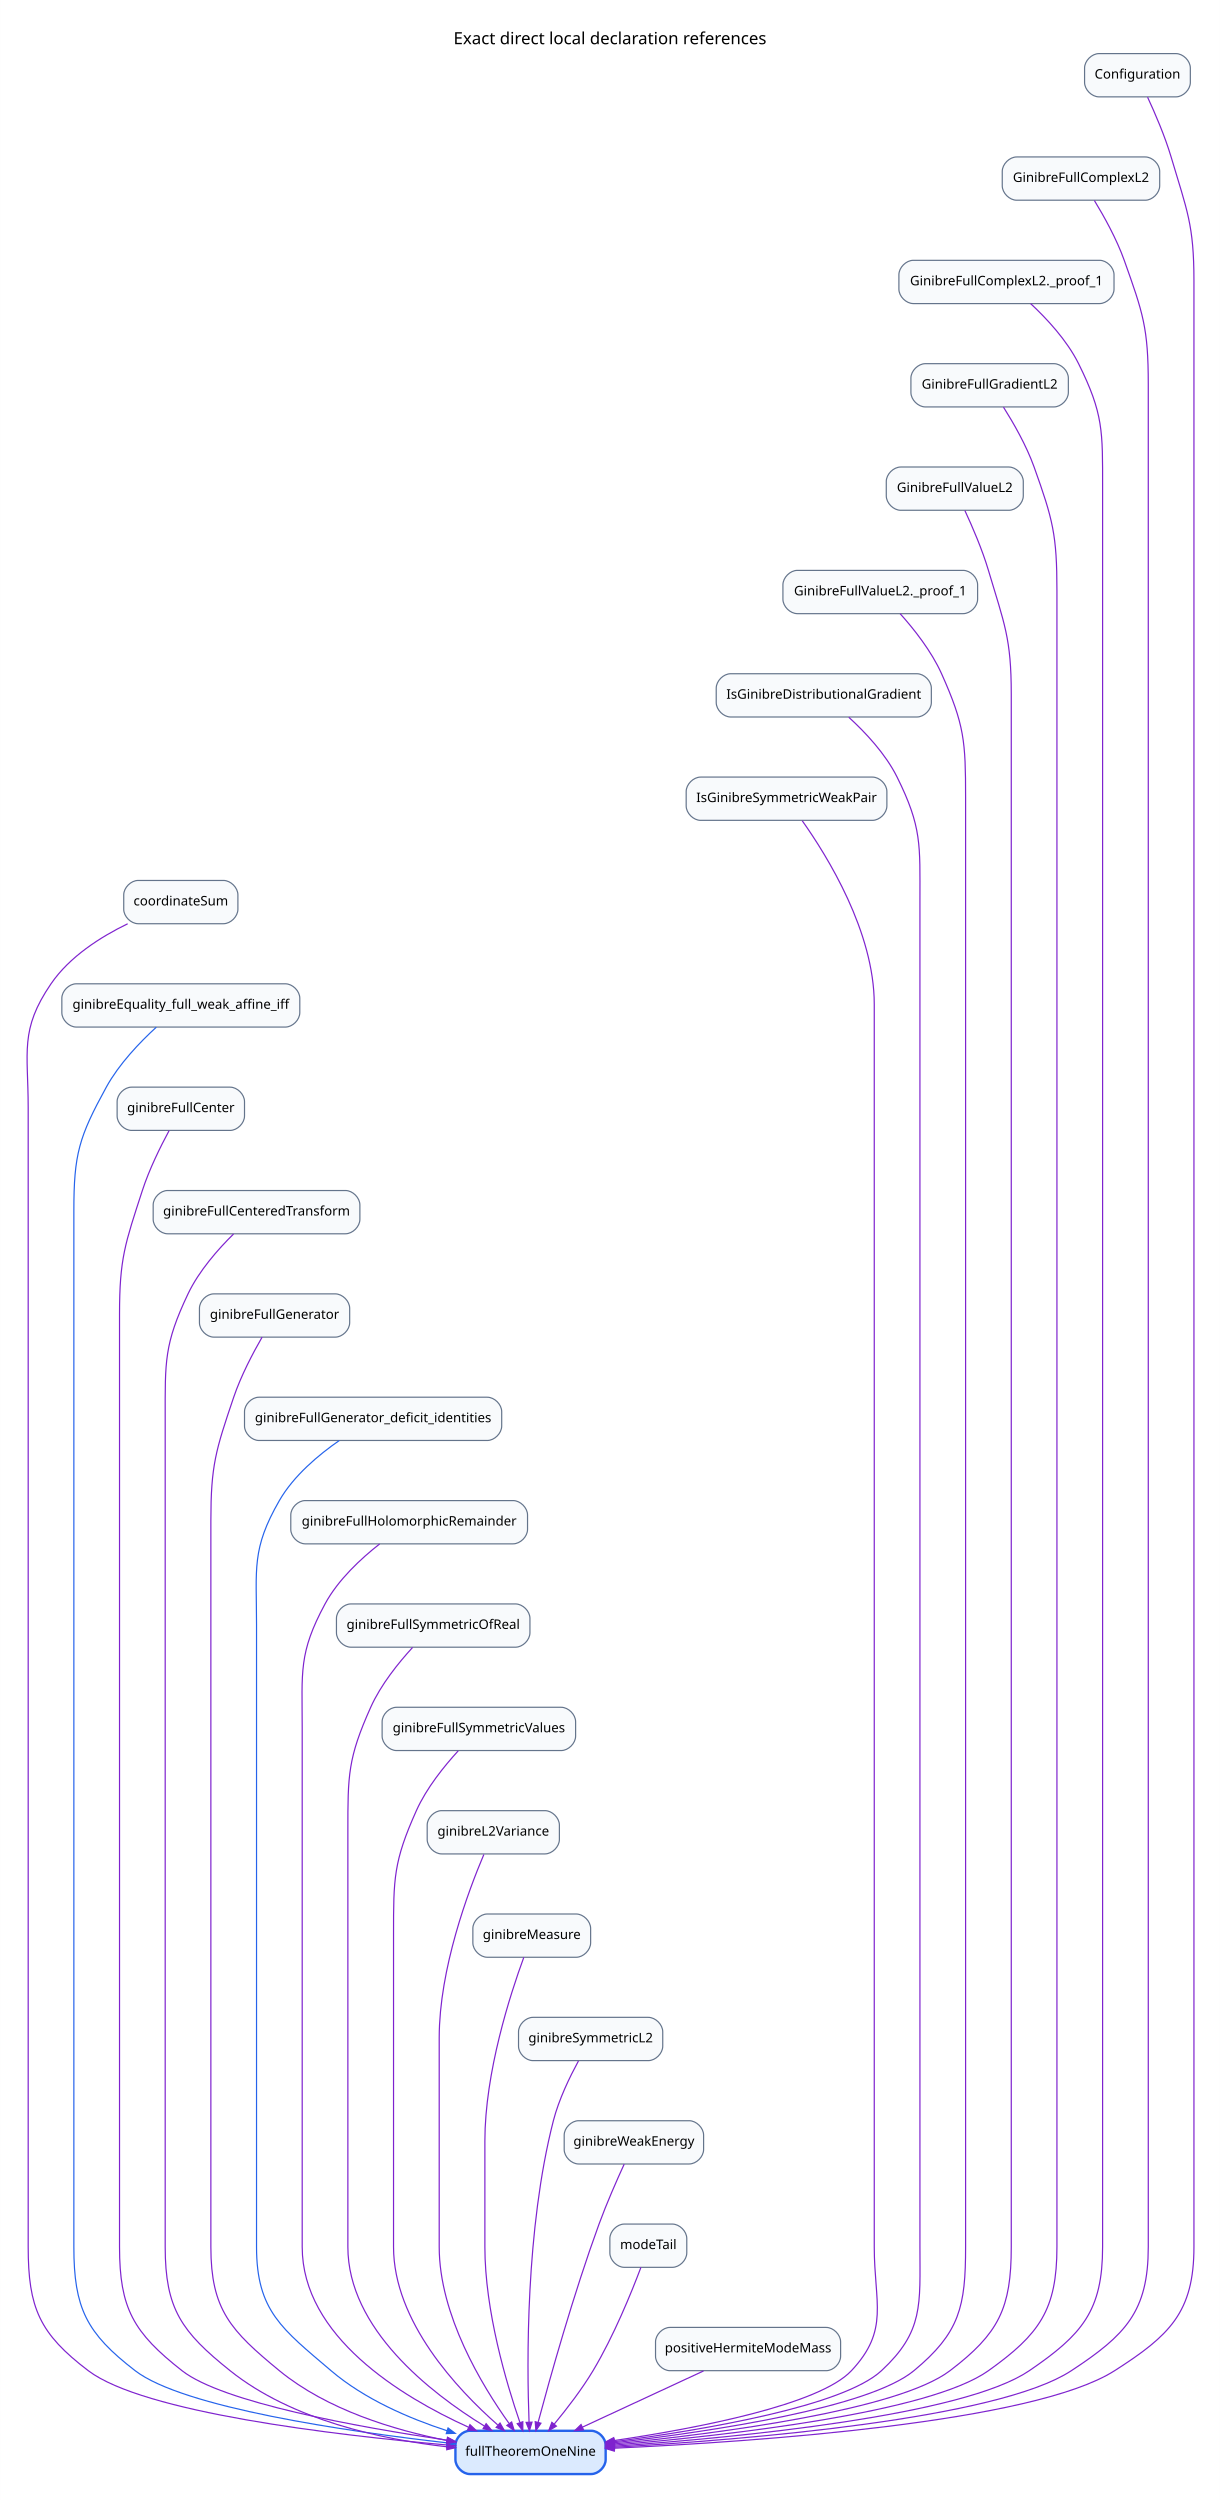
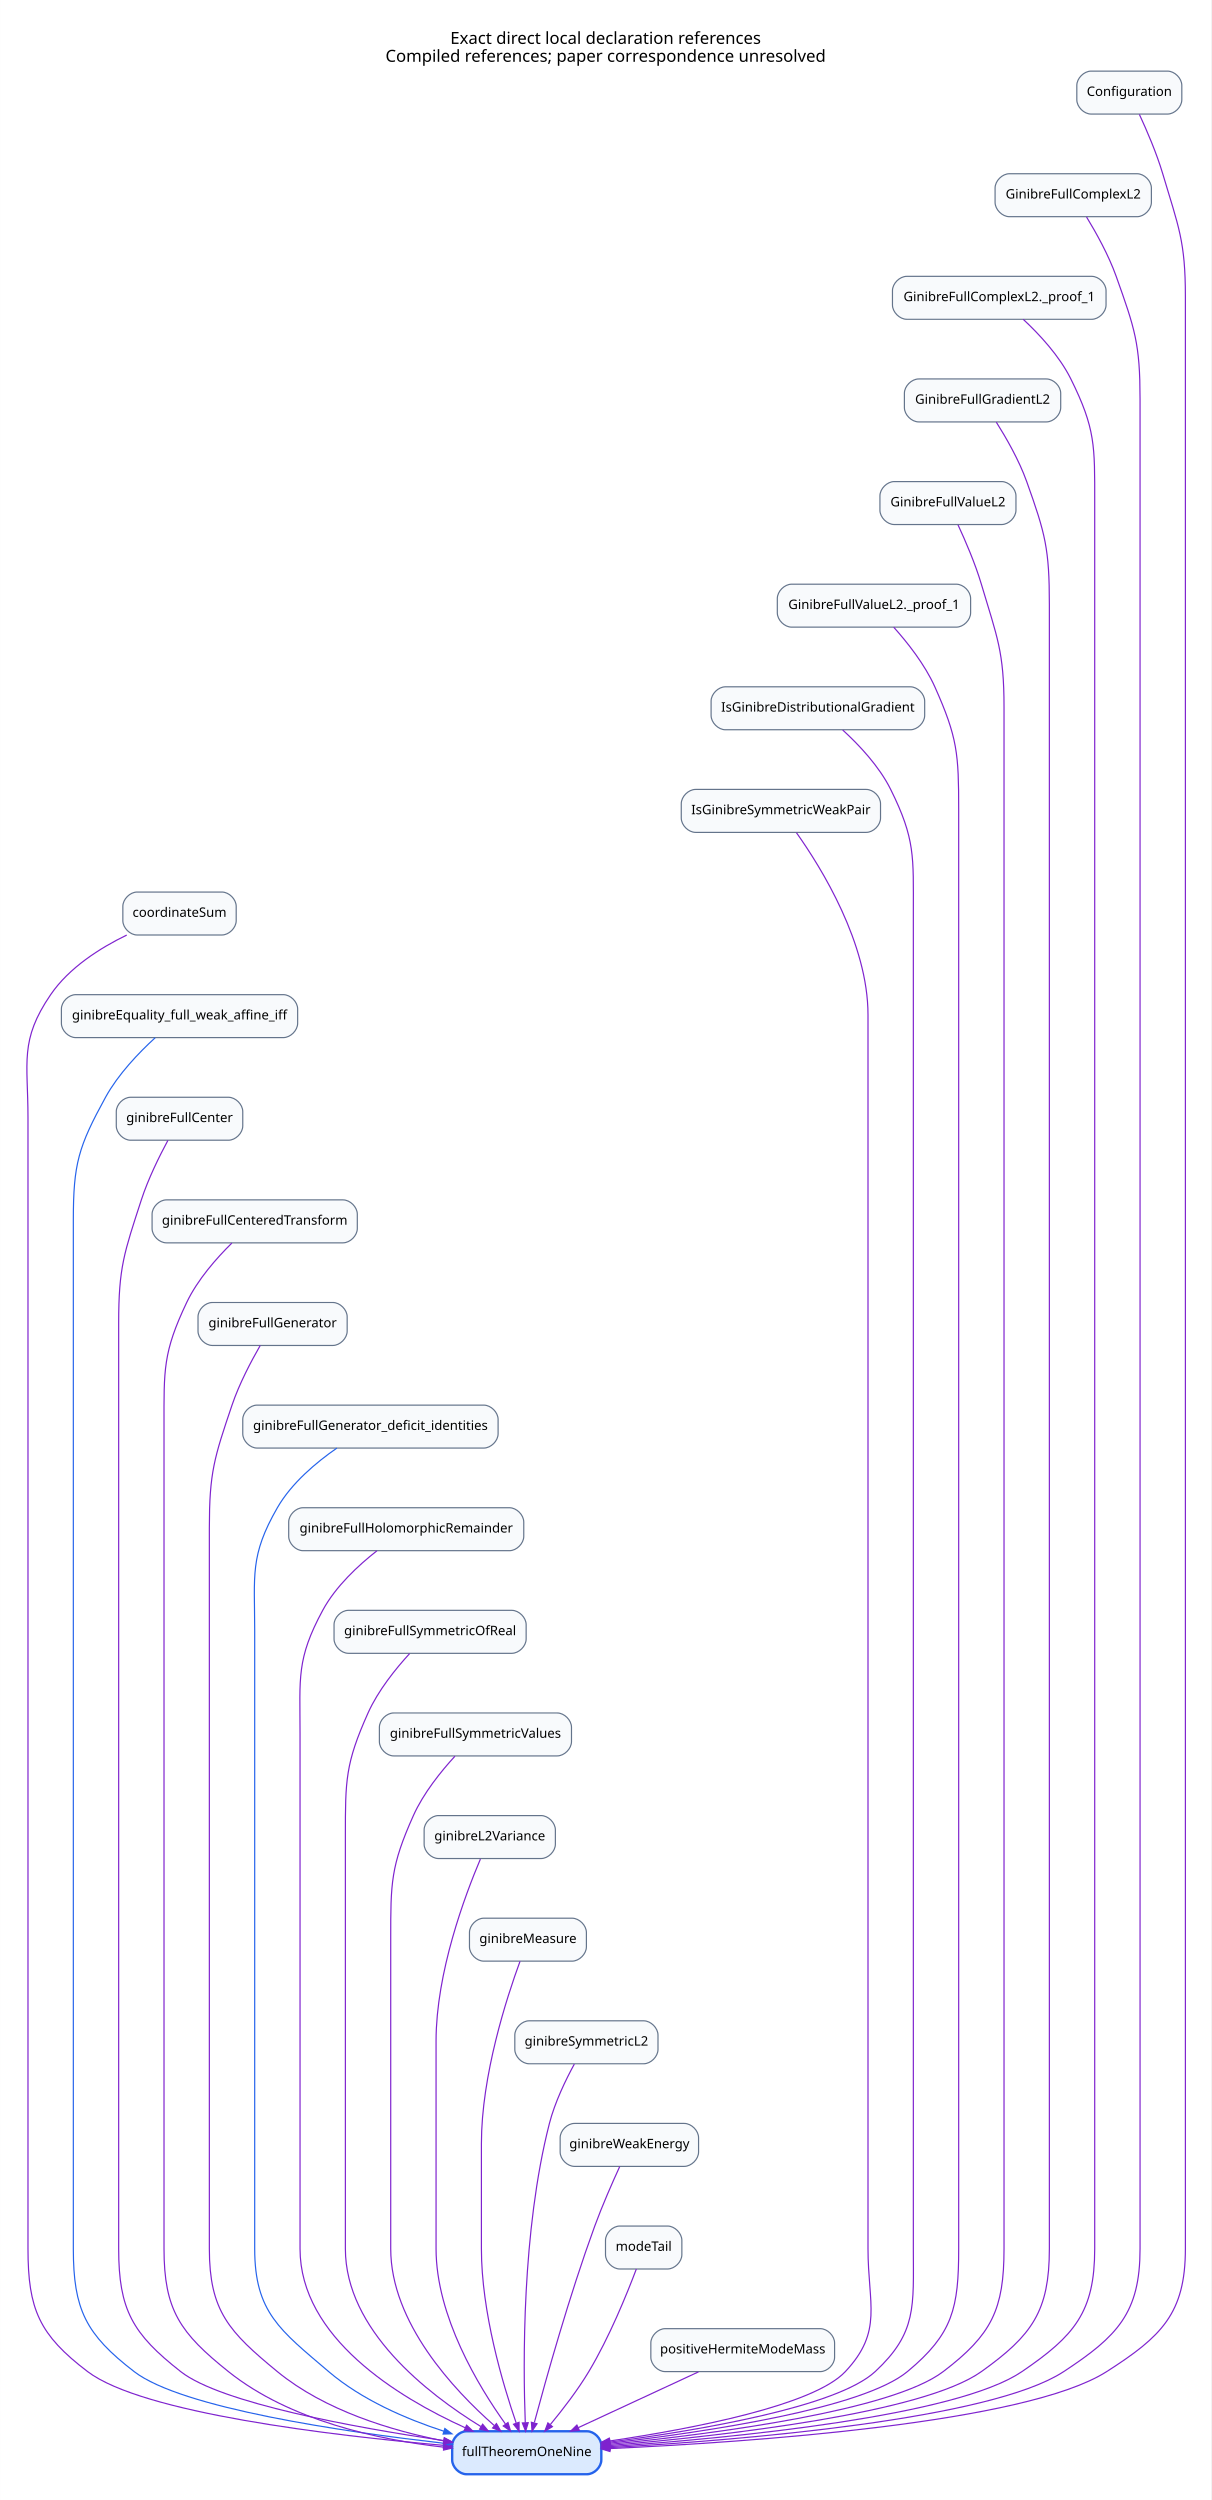
- <svg xmlns="http://www.w3.org/2000/svg" xmlns:xlink="http://www.w3.org/1999/xlink" width="1015pt" height="2080pt" viewBox="0.00 0.00 1015.01 2080.20">
-   <g id="graph0" class="graph" transform="scale(1 1) rotate(0) translate(21.6 2058.6)">
-     <polygon fill="white" stroke="transparent" points="-21.6,21.6 -21.6,-2058.6 993.41,-2058.6 993.41,21.6 -21.6,21.6" />
-     <text text-anchor="middle" x="485.91" y="-2021.8" font-family="sans-serif" font-size="14.00">Exact direct local declaration references</text>
+ <svg xmlns="http://www.w3.org/2000/svg" xmlns:xlink="http://www.w3.org/1999/xlink" width="1015pt" height="2095pt" viewBox="0.00 0.00 1015.01 2095.20">
+   <g id="graph0" class="graph" transform="scale(1 1) rotate(0) translate(21.6 2073.6)">
+     <polygon fill="white" stroke="transparent" points="-21.6,21.6 -21.6,-2073.6 993.41,-2073.6 993.41,21.6 -21.6,21.6" />
+     <text text-anchor="middle" x="485.91" y="-2036.8" font-family="sans-serif" font-size="14.00">Exact direct local declaration references</text>
+     <text text-anchor="middle" x="485.91" y="-2021.8" font-family="sans-serif" font-size="14.00">Compiled references; paper correspondence unresolved</text>
    <g id="node1" class="node">
      <path fill="#f8fafc" stroke="#64748b" d="M956.81,-2014C956.81,-2014 892.81,-2014 892.81,-2014 886.81,-2014 880.81,-2008 880.81,-2002 880.81,-2002 880.81,-1990 880.81,-1990 880.81,-1984 886.81,-1978 892.81,-1978 892.81,-1978 956.81,-1978 956.81,-1978 962.81,-1978 968.81,-1984 968.81,-1990 968.81,-1990 968.81,-2002 968.81,-2002 968.81,-2008 962.81,-2014 956.81,-2014" />
      <text text-anchor="middle" x="924.81" y="-1993.2" font-family="sans-serif" font-size="11.00">Configuration</text>
    </g>
    <g id="node2" class="node">
      <path fill="#f8fafc" stroke="#64748b" d="M931.31,-1928C931.31,-1928 824.31,-1928 824.31,-1928 818.31,-1928 812.31,-1922 812.31,-1916 812.31,-1916 812.31,-1904 812.31,-1904 812.31,-1898 818.31,-1892 824.31,-1892 824.31,-1892 931.31,-1892 931.31,-1892 937.31,-1892 943.31,-1898 943.31,-1904 943.31,-1904 943.31,-1916 943.31,-1916 943.31,-1922 937.31,-1928 931.31,-1928" />
      <text text-anchor="middle" x="877.81" y="-1907.2" font-family="sans-serif" font-size="11.00">GinibreFullComplexL2</text>
    </g>
    <g id="node10" class="node">
      <path fill="#dbeafe" stroke="#2563eb" stroke-width="2" d="M470.31,-36C470.31,-36 369.31,-36 369.31,-36 363.31,-36 357.31,-30 357.31,-24 357.31,-24 357.31,-12 357.31,-12 357.31,-6 363.31,0 369.31,0 369.31,0 470.31,0 470.31,0 476.31,0 482.31,-6 482.31,-12 482.31,-12 482.31,-24 482.31,-24 482.31,-30 476.31,-36 470.31,-36" />
      <text text-anchor="middle" x="419.81" y="-15.2" font-family="sans-serif" font-size="11.00">fullTheoremOneNine</text>
    </g>
    <g id="edge1" class="edge">
      <g id="a_edge1">
        <a xlink:title="both">
          <path fill="none" stroke="#7e22ce" d="M933.23,-1977.74C939.42,-1964.42 947.64,-1945.4 952.81,-1928 966.08,-1883.38 971.81,-1871.55 971.81,-1825 971.81,-1825 971.81,-1825 971.81,-189 971.81,-134.63 951.62,-115.29 905.81,-86 838.25,-42.79 607.12,-26.9 489.61,-21.51" />
          <polygon fill="#7e22ce" stroke="#7e22ce" points="489.49,-19.06 482.38,-21.19 489.27,-23.95 489.49,-19.06" />
        </a>
      </g>
    </g>
    <g id="node3" class="node">
      <path fill="#f8fafc" stroke="#64748b" d="M893.31,-1842C893.31,-1842 738.31,-1842 738.31,-1842 732.31,-1842 726.31,-1836 726.31,-1830 726.31,-1830 726.31,-1818 726.31,-1818 726.31,-1812 732.31,-1806 738.31,-1806 738.31,-1806 893.31,-1806 893.31,-1806 899.31,-1806 905.31,-1812 905.31,-1818 905.31,-1818 905.31,-1830 905.31,-1830 905.31,-1836 899.31,-1842 893.31,-1842" />
      <text text-anchor="middle" x="815.81" y="-1821.2" font-family="sans-serif" font-size="11.00">GinibreFullComplexL2._proof_1</text>
    </g>
    <g id="edge2" class="edge">
      <g id="a_edge2">
        <a xlink:title="both">
          <path fill="none" stroke="#7e22ce" d="M888.96,-1891.76C896.98,-1878.61 907.47,-1859.79 913.81,-1842 929.47,-1798.07 933.81,-1785.63 933.81,-1739 933.81,-1739 933.81,-1739 933.81,-189 933.81,-135.1 914.85,-115.59 869.81,-86 808.61,-45.79 599.97,-28.68 489.6,-22.3" />
          <polygon fill="#7e22ce" stroke="#7e22ce" points="489.6,-19.85 482.47,-21.9 489.32,-24.74 489.6,-19.85" />
        </a>
      </g>
    </g>
    <g id="node4" class="node">
      <path fill="#f8fafc" stroke="#64748b" d="M855.31,-1756C855.31,-1756 748.31,-1756 748.31,-1756 742.31,-1756 736.31,-1750 736.31,-1744 736.31,-1744 736.31,-1732 736.31,-1732 736.31,-1726 742.31,-1720 748.31,-1720 748.31,-1720 855.31,-1720 855.31,-1720 861.31,-1720 867.31,-1726 867.31,-1732 867.31,-1732 867.31,-1744 867.31,-1744 867.31,-1750 861.31,-1756 855.31,-1756" />
      <text text-anchor="middle" x="801.81" y="-1735.2" font-family="sans-serif" font-size="11.00">GinibreFullGradientL2</text>
    </g>
    <g id="edge3" class="edge">
      <g id="a_edge3">
        <a xlink:title="both">
          <path fill="none" stroke="#7e22ce" d="M835.9,-1805.99C849.3,-1793.52 866.16,-1775.44 875.81,-1756 896.56,-1714.24 895.81,-1699.63 895.81,-1653 895.81,-1653 895.81,-1653 895.81,-189 895.81,-135.8 878.78,-115.96 834.81,-86 779.89,-48.58 593.06,-30.49 489.82,-23.17" />
          <polygon fill="#7e22ce" stroke="#7e22ce" points="489.68,-20.7 482.53,-22.66 489.34,-25.59 489.68,-20.7" />
        </a>
      </g>
    </g>
    <g id="node5" class="node">
      <path fill="#f8fafc" stroke="#64748b" d="M817.81,-1670C817.81,-1670 727.81,-1670 727.81,-1670 721.81,-1670 715.81,-1664 715.81,-1658 715.81,-1658 715.81,-1646 715.81,-1646 715.81,-1640 721.81,-1634 727.81,-1634 727.81,-1634 817.81,-1634 817.81,-1634 823.81,-1634 829.81,-1640 829.81,-1646 829.81,-1646 829.81,-1658 829.81,-1658 829.81,-1664 823.81,-1670 817.81,-1670" />
      <text text-anchor="middle" x="772.81" y="-1649.2" font-family="sans-serif" font-size="11.00">GinibreFullValueL2</text>
    </g>
    <g id="edge4" class="edge">
      <g id="a_edge4">
        <a xlink:title="both">
          <path fill="none" stroke="#7e22ce" d="M813.33,-1719.82C821.62,-1706.7 832.41,-1687.89 838.81,-1670 854.49,-1626.17 857.81,-1613.55 857.81,-1567 857.81,-1567 857.81,-1567 857.81,-189 857.81,-136.68 843.4,-116.39 800.81,-86 751.94,-51.13 585.52,-32.29 489.56,-24.09" />
          <polygon fill="#7e22ce" stroke="#7e22ce" points="489.67,-21.64 482.49,-23.5 489.26,-26.53 489.67,-21.64" />
        </a>
      </g>
    </g>
    <g id="node6" class="node">
      <path fill="#f8fafc" stroke="#64748b" d="M779.81,-1584C779.81,-1584 641.81,-1584 641.81,-1584 635.81,-1584 629.81,-1578 629.81,-1572 629.81,-1572 629.81,-1560 629.81,-1560 629.81,-1554 635.81,-1548 641.81,-1548 641.81,-1548 779.81,-1548 779.81,-1548 785.81,-1548 791.81,-1554 791.81,-1560 791.81,-1560 791.81,-1572 791.81,-1572 791.81,-1578 785.81,-1584 779.81,-1584" />
      <text text-anchor="middle" x="710.81" y="-1563.2" font-family="sans-serif" font-size="11.00">GinibreFullValueL2._proof_1</text>
    </g>
    <g id="edge5" class="edge">
      <g id="a_edge5">
        <a xlink:title="both">
          <path fill="none" stroke="#7e22ce" d="M781.23,-1633.74C787.42,-1620.42 795.64,-1601.4 800.81,-1584 814.08,-1539.38 819.81,-1527.55 819.81,-1481 819.81,-1481 819.81,-1481 819.81,-189 819.81,-137.92 809.47,-116.93 768.81,-86 725.84,-53.31 578.52,-34 489.6,-25.06" />
          <polygon fill="#7e22ce" stroke="#7e22ce" points="489.71,-22.61 482.51,-24.36 489.23,-27.49 489.71,-22.61" />
        </a>
      </g>
    </g>
    <g id="node7" class="node">
      <path fill="#f8fafc" stroke="#64748b" d="M741.31,-1498C741.31,-1498 586.31,-1498 586.31,-1498 580.31,-1498 574.31,-1492 574.31,-1486 574.31,-1486 574.31,-1474 574.31,-1474 574.31,-1468 580.31,-1462 586.31,-1462 586.31,-1462 741.31,-1462 741.31,-1462 747.31,-1462 753.31,-1468 753.31,-1474 753.31,-1474 753.31,-1486 753.31,-1486 753.31,-1492 747.31,-1498 741.31,-1498" />
      <text text-anchor="middle" x="663.81" y="-1477.2" font-family="sans-serif" font-size="11.00">IsGinibreDistributionalGradient</text>
    </g>
    <g id="edge6" class="edge">
      <g id="a_edge6">
        <a xlink:title="both">
          <path fill="none" stroke="#7e22ce" d="M727.34,-1547.97C738.77,-1535.23 753.38,-1516.81 761.81,-1498 780.88,-1455.44 781.81,-1441.63 781.81,-1395 781.81,-1395 781.81,-1395 781.81,-189 781.81,-139.39 777.03,-117.62 738.81,-86 701.56,-55.19 571.96,-35.66 489.86,-26.08" />
          <polygon fill="#7e22ce" stroke="#7e22ce" points="489.79,-23.61 482.56,-25.24 489.23,-28.47 489.79,-23.61" />
        </a>
      </g>
    </g>
    <g id="node8" class="node">
      <path fill="#f8fafc" stroke="#64748b" d="M704.31,-1412C704.31,-1412 561.31,-1412 561.31,-1412 555.31,-1412 549.31,-1406 549.31,-1400 549.31,-1400 549.31,-1388 549.31,-1388 549.31,-1382 555.31,-1376 561.31,-1376 561.31,-1376 704.31,-1376 704.31,-1376 710.31,-1376 716.31,-1382 716.31,-1388 716.31,-1388 716.31,-1400 716.31,-1400 716.31,-1406 710.31,-1412 704.31,-1412" />
      <text text-anchor="middle" x="632.81" y="-1391.2" font-family="sans-serif" font-size="11.00">IsGinibreSymmetricWeakPair</text>
    </g>
    <g id="edge7" class="edge">
      <g id="a_edge7">
        <a xlink:title="both">
          <path fill="none" stroke="#7e22ce" d="M684.6,-1461.81C698.19,-1449.4 715.16,-1431.45 724.81,-1412 745.5,-1370.3 743.81,-1355.55 743.81,-1309 743.81,-1309 743.81,-1309 743.81,-189 743.81,-141.06 746.97,-118.59 711.81,-86 679.99,-56.5 565.59,-36.99 489.78,-26.98" />
          <polygon fill="#7e22ce" stroke="#7e22ce" points="489.83,-24.52 482.57,-26.04 489.2,-29.38 489.83,-24.52" />
        </a>
      </g>
    </g>
    <g id="node9" class="node">
      <path fill="#f8fafc" stroke="#64748b" d="M164.31,-1326C164.31,-1326 93.31,-1326 93.31,-1326 87.31,-1326 81.31,-1320 81.31,-1314 81.31,-1314 81.31,-1302 81.31,-1302 81.31,-1296 87.31,-1290 93.31,-1290 93.31,-1290 164.31,-1290 164.31,-1290 170.31,-1290 176.31,-1296 176.31,-1302 176.31,-1302 176.31,-1314 176.31,-1314 176.31,-1320 170.31,-1326 164.31,-1326" />
      <text text-anchor="middle" x="128.81" y="-1305.2" font-family="sans-serif" font-size="11.00">coordinateSum</text>
    </g>
    <g id="edge8" class="edge">
      <g id="a_edge8">
        <a xlink:title="both">
          <path fill="none" stroke="#7e22ce" d="M645.86,-1375.7C666.86,-1346.09 705.81,-1283.06 705.81,-1223 705.81,-1223 705.81,-1223 705.81,-189 705.81,-142.45 718.67,-119.94 686.81,-86 660.17,-57.62 559.32,-38.22 489.49,-27.88" />
          <polygon fill="#7e22ce" stroke="#7e22ce" points="489.69,-25.43 482.41,-26.84 488.98,-30.28 489.69,-25.43" />
        </a>
      </g>
    </g>
    <g id="edge9" class="edge">
      <g id="a_edge9">
        <a xlink:title="both">
          <path fill="none" stroke="#7e22ce" d="M84.58,-1289.95C62.06,-1279.02 36.24,-1262.6 20.81,-1240 -5.43,-1201.55 1.81,-1183.55 1.81,-1137 1.81,-1137 1.81,-1137 1.81,-189 1.81,-138.11 11.29,-116.77 51.81,-86 97.68,-51.17 256.66,-32.44 349.98,-24.22" />
          <polygon fill="#7e22ce" stroke="#7e22ce" points="350.38,-26.65 357.14,-23.6 349.95,-21.76 350.38,-26.65" />
        </a>
      </g>
    </g>
    <g id="node11" class="node">
      <path fill="#f8fafc" stroke="#64748b" d="M215.81,-1240C215.81,-1240 41.81,-1240 41.81,-1240 35.81,-1240 29.81,-1234 29.81,-1228 29.81,-1228 29.81,-1216 29.81,-1216 29.81,-1210 35.81,-1204 41.81,-1204 41.81,-1204 215.81,-1204 215.81,-1204 221.81,-1204 227.81,-1210 227.81,-1216 227.81,-1216 227.81,-1228 227.81,-1228 227.81,-1234 221.81,-1240 215.81,-1240" />
      <text text-anchor="middle" x="128.81" y="-1219.2" font-family="sans-serif" font-size="11.00">ginibreEquality_full_weak_affine_iff</text>
    </g>
    <g id="edge10" class="edge">
      <g id="a_edge10">
        <a xlink:title="value">
          <path fill="none" stroke="#2563eb" d="M108.43,-1203.91C94.77,-1191.41 77.4,-1173.32 66.81,-1154 44.06,-1112.5 39.81,-1098.32 39.81,-1051 39.81,-1051 39.81,-1051 39.81,-189 39.81,-137.92 50.33,-117.16 90.81,-86 130.63,-55.35 266.03,-35.6 350.21,-25.96" />
          <polygon fill="#2563eb" stroke="#2563eb" points="350.51,-28.4 357.19,-25.17 349.96,-23.53 350.51,-28.4" />
        </a>
      </g>
    </g>
    <g id="node12" class="node">
      <path fill="#f8fafc" stroke="#64748b" d="M169.81,-1154C169.81,-1154 87.81,-1154 87.81,-1154 81.81,-1154 75.81,-1148 75.81,-1142 75.81,-1142 75.81,-1130 75.81,-1130 75.81,-1124 81.81,-1118 87.81,-1118 87.81,-1118 169.81,-1118 169.81,-1118 175.81,-1118 181.81,-1124 181.81,-1130 181.81,-1130 181.81,-1142 181.81,-1142 181.81,-1148 175.81,-1154 169.81,-1154" />
      <text text-anchor="middle" x="128.81" y="-1133.2" font-family="sans-serif" font-size="11.00">ginibreFullCenter</text>
    </g>
    <g id="edge11" class="edge">
      <g id="a_edge11">
        <a xlink:title="both">
          <path fill="none" stroke="#7e22ce" d="M119.09,-1117.89C111.95,-1104.65 102.54,-1085.65 96.81,-1068 82.43,-1023.73 77.81,-1011.55 77.81,-965 77.81,-965 77.81,-965 77.81,-189 77.81,-137.72 89.46,-117.65 129.81,-86 163.59,-59.51 275.66,-39.18 350.19,-28.18" />
          <polygon fill="#7e22ce" stroke="#7e22ce" points="350.7,-30.58 357.28,-27.14 350,-25.73 350.7,-30.58" />
        </a>
      </g>
    </g>
    <g id="node13" class="node">
      <path fill="#f8fafc" stroke="#64748b" d="M265.81,-1068C265.81,-1068 117.81,-1068 117.81,-1068 111.81,-1068 105.81,-1062 105.81,-1056 105.81,-1056 105.81,-1044 105.81,-1044 105.81,-1038 111.81,-1032 117.81,-1032 117.81,-1032 265.81,-1032 265.81,-1032 271.81,-1032 277.81,-1038 277.81,-1044 277.81,-1044 277.81,-1056 277.81,-1056 277.81,-1062 271.81,-1068 265.81,-1068" />
      <text text-anchor="middle" x="191.81" y="-1047.2" font-family="sans-serif" font-size="11.00">ginibreFullCenteredTransform</text>
    </g>
    <g id="edge12" class="edge">
      <g id="a_edge12">
        <a xlink:title="both">
          <path fill="none" stroke="#7e22ce" d="M172.69,-1031.82C159.94,-1019.28 143.92,-1001.17 134.81,-982 114.83,-939.96 115.81,-925.55 115.81,-879 115.81,-879 115.81,-879 115.81,-189 115.81,-137.31 129.45,-118.29 169.81,-86 221.27,-44.82 295.82,-28.84 350.12,-22.69" />
          <polygon fill="#7e22ce" stroke="#7e22ce" points="350.6,-25.1 357.3,-21.92 350.08,-20.23 350.6,-25.1" />
        </a>
      </g>
    </g>
    <g id="node14" class="node">
      <path fill="#f8fafc" stroke="#64748b" d="M257.31,-982C257.31,-982 156.31,-982 156.31,-982 150.31,-982 144.31,-976 144.31,-970 144.31,-970 144.31,-958 144.31,-958 144.31,-952 150.31,-946 156.31,-946 156.31,-946 257.31,-946 257.31,-946 263.31,-946 269.31,-952 269.31,-958 269.31,-958 269.31,-970 269.31,-970 269.31,-976 263.31,-982 257.31,-982" />
      <text text-anchor="middle" x="206.81" y="-961.2" font-family="sans-serif" font-size="11.00">ginibreFullGenerator</text>
    </g>
    <g id="edge13" class="edge">
      <g id="a_edge13">
        <a xlink:title="both">
          <path fill="none" stroke="#7e22ce" d="M196.44,-945.97C188.83,-932.77 178.83,-913.79 172.81,-896 157.9,-851.9 153.81,-839.55 153.81,-793 153.81,-793 153.81,-793 153.81,-189 153.81,-136.68 170.39,-119.21 210.81,-86 250.49,-53.4 306.33,-36.55 350.31,-27.91" />
          <polygon fill="#7e22ce" stroke="#7e22ce" points="350.84,-30.3 357.26,-26.59 349.92,-25.49 350.84,-30.3" />
        </a>
      </g>
    </g>
    <g id="node15" class="node">
      <path fill="#f8fafc" stroke="#64748b" d="M383.81,-896C383.81,-896 193.81,-896 193.81,-896 187.81,-896 181.81,-890 181.81,-884 181.81,-884 181.81,-872 181.81,-872 181.81,-866 187.81,-860 193.81,-860 193.81,-860 383.81,-860 383.81,-860 389.81,-860 395.81,-866 395.81,-872 395.81,-872 395.81,-884 395.81,-884 395.81,-890 389.81,-896 383.81,-896" />
      <text text-anchor="middle" x="288.81" y="-875.2" font-family="sans-serif" font-size="11.00">ginibreFullGenerator_deficit_identities</text>
    </g>
    <g id="edge14" class="edge">
      <g id="a_edge14">
        <a xlink:title="value">
          <path fill="none" stroke="#2563eb" d="M260.67,-859.98C243.55,-848.12 222.73,-830.74 210.81,-810 187.61,-769.64 191.81,-753.55 191.81,-707 191.81,-707 191.81,-707 191.81,-189 191.81,-135.57 213.16,-120.68 253.81,-86 281.4,-62.46 318.33,-46.46 350.36,-36.02" />
          <polygon fill="#2563eb" stroke="#2563eb" points="351.18,-38.33 357.11,-33.87 349.7,-33.66 351.18,-38.33" />
        </a>
      </g>
    </g>
    <g id="node16" class="node">
      <path fill="#f8fafc" stroke="#64748b" d="M405.31,-810C405.31,-810 232.31,-810 232.31,-810 226.31,-810 220.31,-804 220.31,-798 220.31,-798 220.31,-786 220.31,-786 220.31,-780 226.31,-774 232.31,-774 232.31,-774 405.31,-774 405.31,-774 411.31,-774 417.31,-780 417.31,-786 417.31,-786 417.31,-798 417.31,-798 417.31,-804 411.31,-810 405.31,-810" />
      <text text-anchor="middle" x="318.81" y="-789.2" font-family="sans-serif" font-size="11.00">ginibreFullHolomorphicRemainder</text>
    </g>
    <g id="edge15" class="edge">
      <g id="a_edge15">
        <a xlink:title="both">
          <path fill="none" stroke="#7e22ce" d="M294.25,-773.91C278.75,-761.78 259.68,-744.13 248.81,-724 226.7,-683.03 229.81,-667.55 229.81,-621 229.81,-621 229.81,-621 229.81,-189 229.81,-114.57 311.8,-64.57 368.06,-39.02" />
          <polygon fill="#7e22ce" stroke="#7e22ce" points="369.39,-41.11 374.78,-36.02 367.39,-36.63 369.39,-41.11" />
        </a>
      </g>
    </g>
    <g id="node17" class="node">
      <path fill="#f8fafc" stroke="#64748b" d="M407.31,-724C407.31,-724 270.31,-724 270.31,-724 264.31,-724 258.31,-718 258.31,-712 258.31,-712 258.31,-700 258.31,-700 258.31,-694 264.31,-688 270.31,-688 270.31,-688 407.31,-688 407.31,-688 413.31,-688 419.31,-694 419.31,-700 419.31,-700 419.31,-712 419.31,-712 419.31,-718 413.31,-724 407.31,-724" />
      <text text-anchor="middle" x="338.81" y="-703.2" font-family="sans-serif" font-size="11.00">ginibreFullSymmetricOfReal</text>
    </g>
    <g id="edge16" class="edge">
      <g id="a_edge16">
        <a xlink:title="both">
          <path fill="none" stroke="#7e22ce" d="M321.65,-687.78C310,-675.09 295.24,-656.81 286.81,-638 267.78,-595.52 267.81,-581.55 267.81,-535 267.81,-535 267.81,-535 267.81,-189 267.81,-120.94 336.36,-67.62 381.39,-39.94" />
          <polygon fill="#7e22ce" stroke="#7e22ce" points="382.85,-41.92 387.58,-36.21 380.32,-37.73 382.85,-41.92" />
        </a>
      </g>
    </g>
    <g id="node18" class="node">
      <path fill="#f8fafc" stroke="#64748b" d="M445.31,-638C445.31,-638 308.31,-638 308.31,-638 302.31,-638 296.31,-632 296.31,-626 296.31,-626 296.31,-614 296.31,-614 296.31,-608 302.31,-602 308.31,-602 308.31,-602 445.31,-602 445.31,-602 451.31,-602 457.31,-608 457.31,-614 457.31,-614 457.31,-626 457.31,-626 457.31,-632 451.31,-638 445.31,-638" />
      <text text-anchor="middle" x="376.81" y="-617.2" font-family="sans-serif" font-size="11.00">ginibreFullSymmetricValues</text>
    </g>
    <g id="edge17" class="edge">
      <g id="a_edge17">
        <a xlink:title="both">
          <path fill="none" stroke="#7e22ce" d="M359.65,-601.78C348,-589.09 333.24,-570.81 324.81,-552 305.78,-509.52 305.81,-495.55 305.81,-449 305.81,-449 305.81,-449 305.81,-189 305.81,-127.02 358.72,-70.59 392.45,-40.91" />
          <polygon fill="#7e22ce" stroke="#7e22ce" points="394.4,-42.46 398.1,-36.03 391.2,-38.75 394.4,-42.46" />
        </a>
      </g>
    </g>
    <g id="node19" class="node">
      <path fill="#f8fafc" stroke="#64748b" d="M431.81,-552C431.81,-552 345.81,-552 345.81,-552 339.81,-552 333.81,-546 333.81,-540 333.81,-540 333.81,-528 333.81,-528 333.81,-522 339.81,-516 345.81,-516 345.81,-516 431.81,-516 431.81,-516 437.81,-516 443.81,-522 443.81,-528 443.81,-528 443.81,-540 443.81,-540 443.81,-546 437.81,-552 431.81,-552" />
      <text text-anchor="middle" x="388.81" y="-531.2" font-family="sans-serif" font-size="11.00">ginibreL2Variance</text>
    </g>
    <g id="edge18" class="edge">
      <g id="a_edge18">
        <a xlink:title="both">
          <path fill="none" stroke="#7e22ce" d="M380.97,-515.54C368.08,-485.17 343.81,-420.4 343.81,-363 343.81,-363 343.81,-363 343.81,-189 343.81,-132.32 379.45,-73.55 401.92,-42.13" />
          <polygon fill="#7e22ce" stroke="#7e22ce" points="404.08,-43.32 406.22,-36.22 400.12,-40.43 404.08,-43.32" />
        </a>
      </g>
    </g>
    <g id="node20" class="node">
      <path fill="#f8fafc" stroke="#64748b" d="M457.81,-466C457.81,-466 383.81,-466 383.81,-466 377.81,-466 371.81,-460 371.81,-454 371.81,-454 371.81,-442 371.81,-442 371.81,-436 377.81,-430 383.81,-430 383.81,-430 457.81,-430 457.81,-430 463.81,-430 469.81,-436 469.81,-442 469.81,-442 469.81,-454 469.81,-454 469.81,-460 463.81,-466 457.81,-466" />
      <text text-anchor="middle" x="420.81" y="-445.2" font-family="sans-serif" font-size="11.00">ginibreMeasure</text>
    </g>
    <g id="edge19" class="edge">
      <g id="a_edge19">
        <a xlink:title="both">
          <path fill="none" stroke="#7e22ce" d="M414.2,-429.92C403.07,-399.62 381.81,-334.23 381.81,-277 381.81,-277 381.81,-277 381.81,-189 381.81,-135.86 399.71,-75.58 410.94,-43" />
          <polygon fill="#7e22ce" stroke="#7e22ce" points="413.36,-43.51 413.37,-36.09 408.74,-41.89 413.36,-43.51" />
        </a>
      </g>
    </g>
    <g id="node21" class="node">
      <path fill="#f8fafc" stroke="#64748b" d="M517.81,-380C517.81,-380 421.81,-380 421.81,-380 415.81,-380 409.81,-374 409.81,-368 409.81,-368 409.81,-356 409.81,-356 409.81,-350 415.81,-344 421.81,-344 421.81,-344 517.81,-344 517.81,-344 523.81,-344 529.81,-350 529.81,-356 529.81,-356 529.81,-368 529.81,-368 529.81,-374 523.81,-380 517.81,-380" />
      <text text-anchor="middle" x="469.81" y="-359.2" font-family="sans-serif" font-size="11.00">ginibreSymmetricL2</text>
    </g>
    <g id="edge20" class="edge">
      <g id="a_edge20">
        <a xlink:title="both">
          <path fill="none" stroke="#7e22ce" d="M459.69,-343.74C452.51,-330.58 443.37,-311.75 438.81,-294 415.67,-203.8 416.73,-91.84 418.57,-43.31" />
          <polygon fill="#7e22ce" stroke="#7e22ce" points="421.03,-43.17 418.87,-36.08 416.13,-42.97 421.03,-43.17" />
        </a>
      </g>
    </g>
    <g id="node22" class="node">
      <path fill="#f8fafc" stroke="#64748b" d="M551.81,-294C551.81,-294 459.81,-294 459.81,-294 453.81,-294 447.81,-288 447.81,-282 447.81,-282 447.81,-270 447.81,-270 447.81,-264 453.81,-258 459.81,-258 459.81,-258 551.81,-258 551.81,-258 557.81,-258 563.81,-264 563.81,-270 563.81,-270 563.81,-282 563.81,-282 563.81,-288 557.81,-294 551.81,-294" />
      <text text-anchor="middle" x="505.81" y="-273.2" font-family="sans-serif" font-size="11.00">ginibreWeakEnergy</text>
    </g>
    <g id="edge21" class="edge">
      <g id="a_edge21">
        <a xlink:title="both">
          <path fill="none" stroke="#7e22ce" d="M497.74,-257.87C491.59,-244.46 483.13,-225.26 476.81,-208 455.54,-149.86 435.91,-79.66 426.19,-43.37" />
          <polygon fill="#7e22ce" stroke="#7e22ce" points="428.44,-42.29 424.27,-36.16 423.7,-43.55 428.44,-42.29" />
        </a>
      </g>
    </g>
    <g id="node23" class="node">
      <path fill="#f8fafc" stroke="#64748b" d="M537.81,-208C537.81,-208 497.81,-208 497.81,-208 491.81,-208 485.81,-202 485.81,-196 485.81,-196 485.81,-184 485.81,-184 485.81,-178 491.81,-172 497.81,-172 497.81,-172 537.81,-172 537.81,-172 543.81,-172 549.81,-178 549.81,-184 549.81,-184 549.81,-196 549.81,-196 549.81,-202 543.81,-208 537.81,-208" />
      <text text-anchor="middle" x="517.81" y="-187.2" font-family="sans-serif" font-size="11.00">modeTail</text>
    </g>
    <g id="edge22" class="edge">
      <g id="a_edge22">
        <a xlink:title="both">
          <path fill="none" stroke="#7e22ce" d="M511.66,-171.97C503.77,-151.03 489.03,-114.72 471.81,-86 462.42,-70.34 449.93,-54.13 439.54,-41.58" />
          <polygon fill="#7e22ce" stroke="#7e22ce" points="441.31,-39.87 434.93,-36.08 437.55,-43.02 441.31,-39.87" />
        </a>
      </g>
    </g>
    <g id="node24" class="node">
      <path fill="#f8fafc" stroke="#64748b" d="M665.81,-122C665.81,-122 535.81,-122 535.81,-122 529.81,-122 523.81,-116 523.81,-110 523.81,-110 523.81,-98 523.81,-98 523.81,-92 529.81,-86 535.81,-86 535.81,-86 665.81,-86 665.81,-86 671.81,-86 677.81,-92 677.81,-98 677.81,-98 677.81,-110 677.81,-110 677.81,-116 671.81,-122 665.81,-122" />
      <text text-anchor="middle" x="600.81" y="-101.2" font-family="sans-serif" font-size="11.00">positiveHermiteModeMass</text>
    </g>
    <g id="edge23" class="edge">
      <g id="a_edge23">
        <a xlink:title="both">
          <path fill="none" stroke="#7e22ce" d="M563.75,-85.8C534.49,-72.22 493.62,-53.26 462.91,-39" />
          <polygon fill="#7e22ce" stroke="#7e22ce" points="463.9,-36.76 456.52,-36.03 461.83,-41.2 463.9,-36.76" />
        </a>
      </g>
    </g>
  </g>
</svg>
